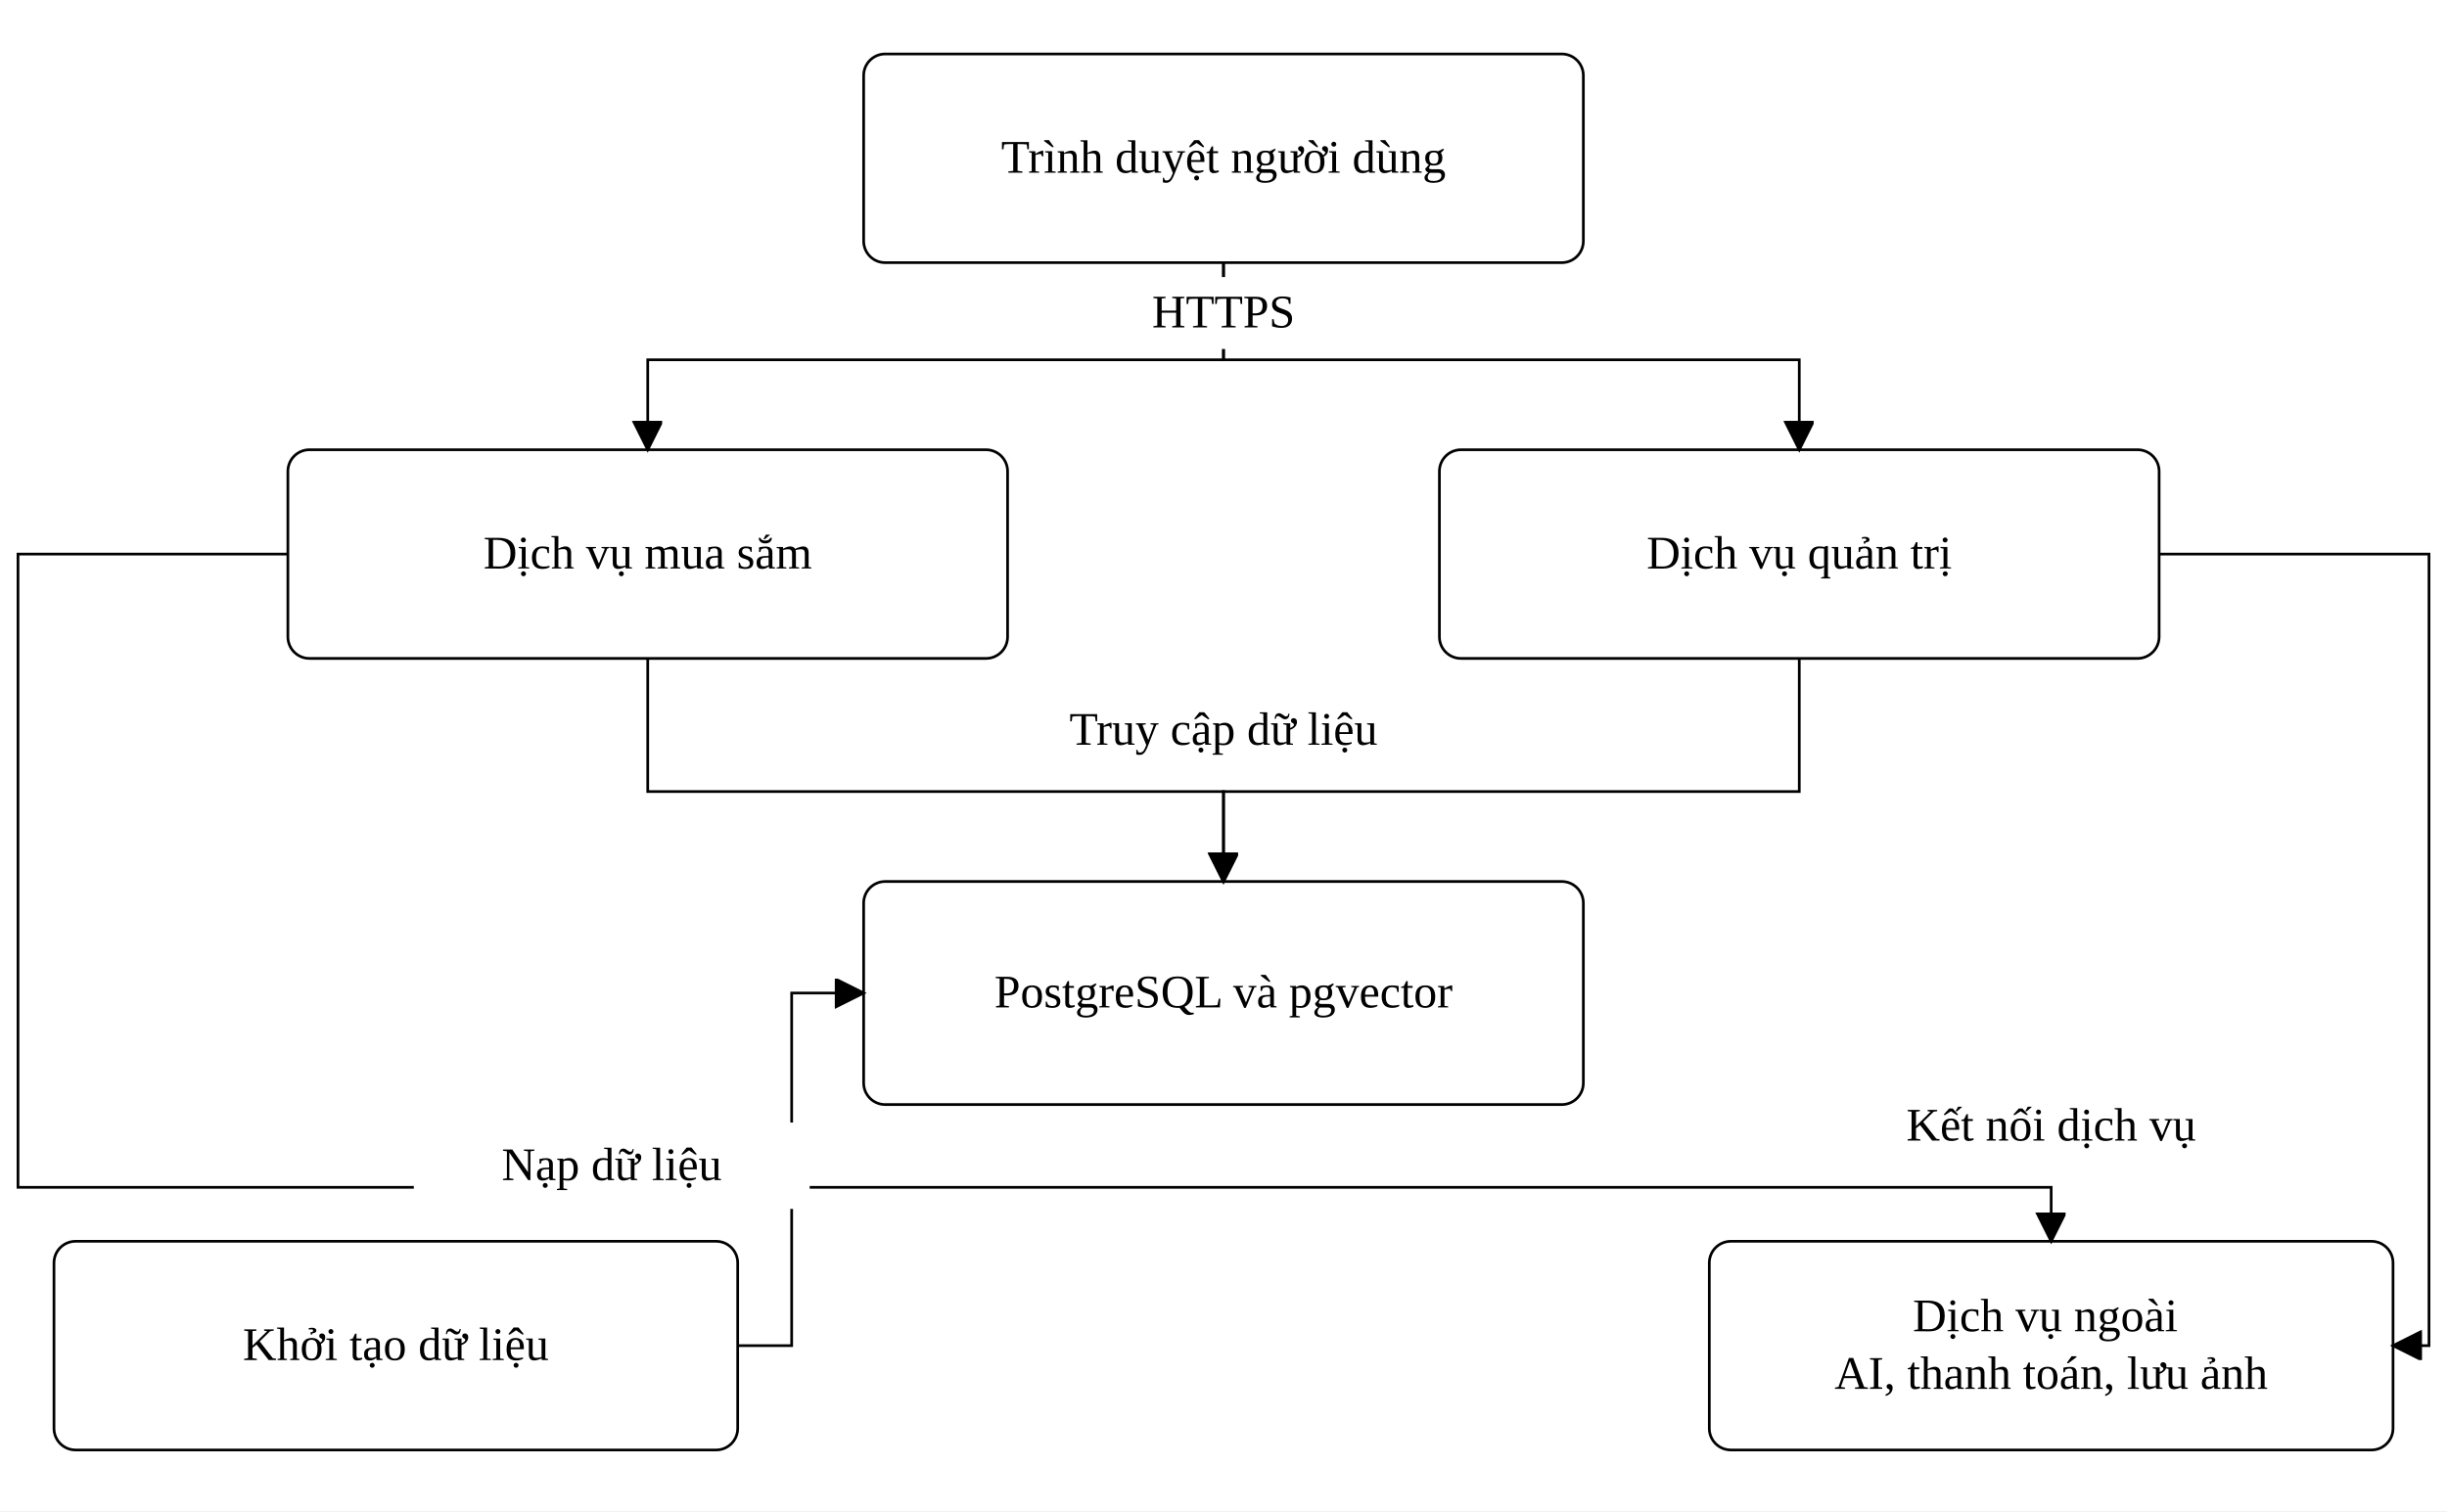
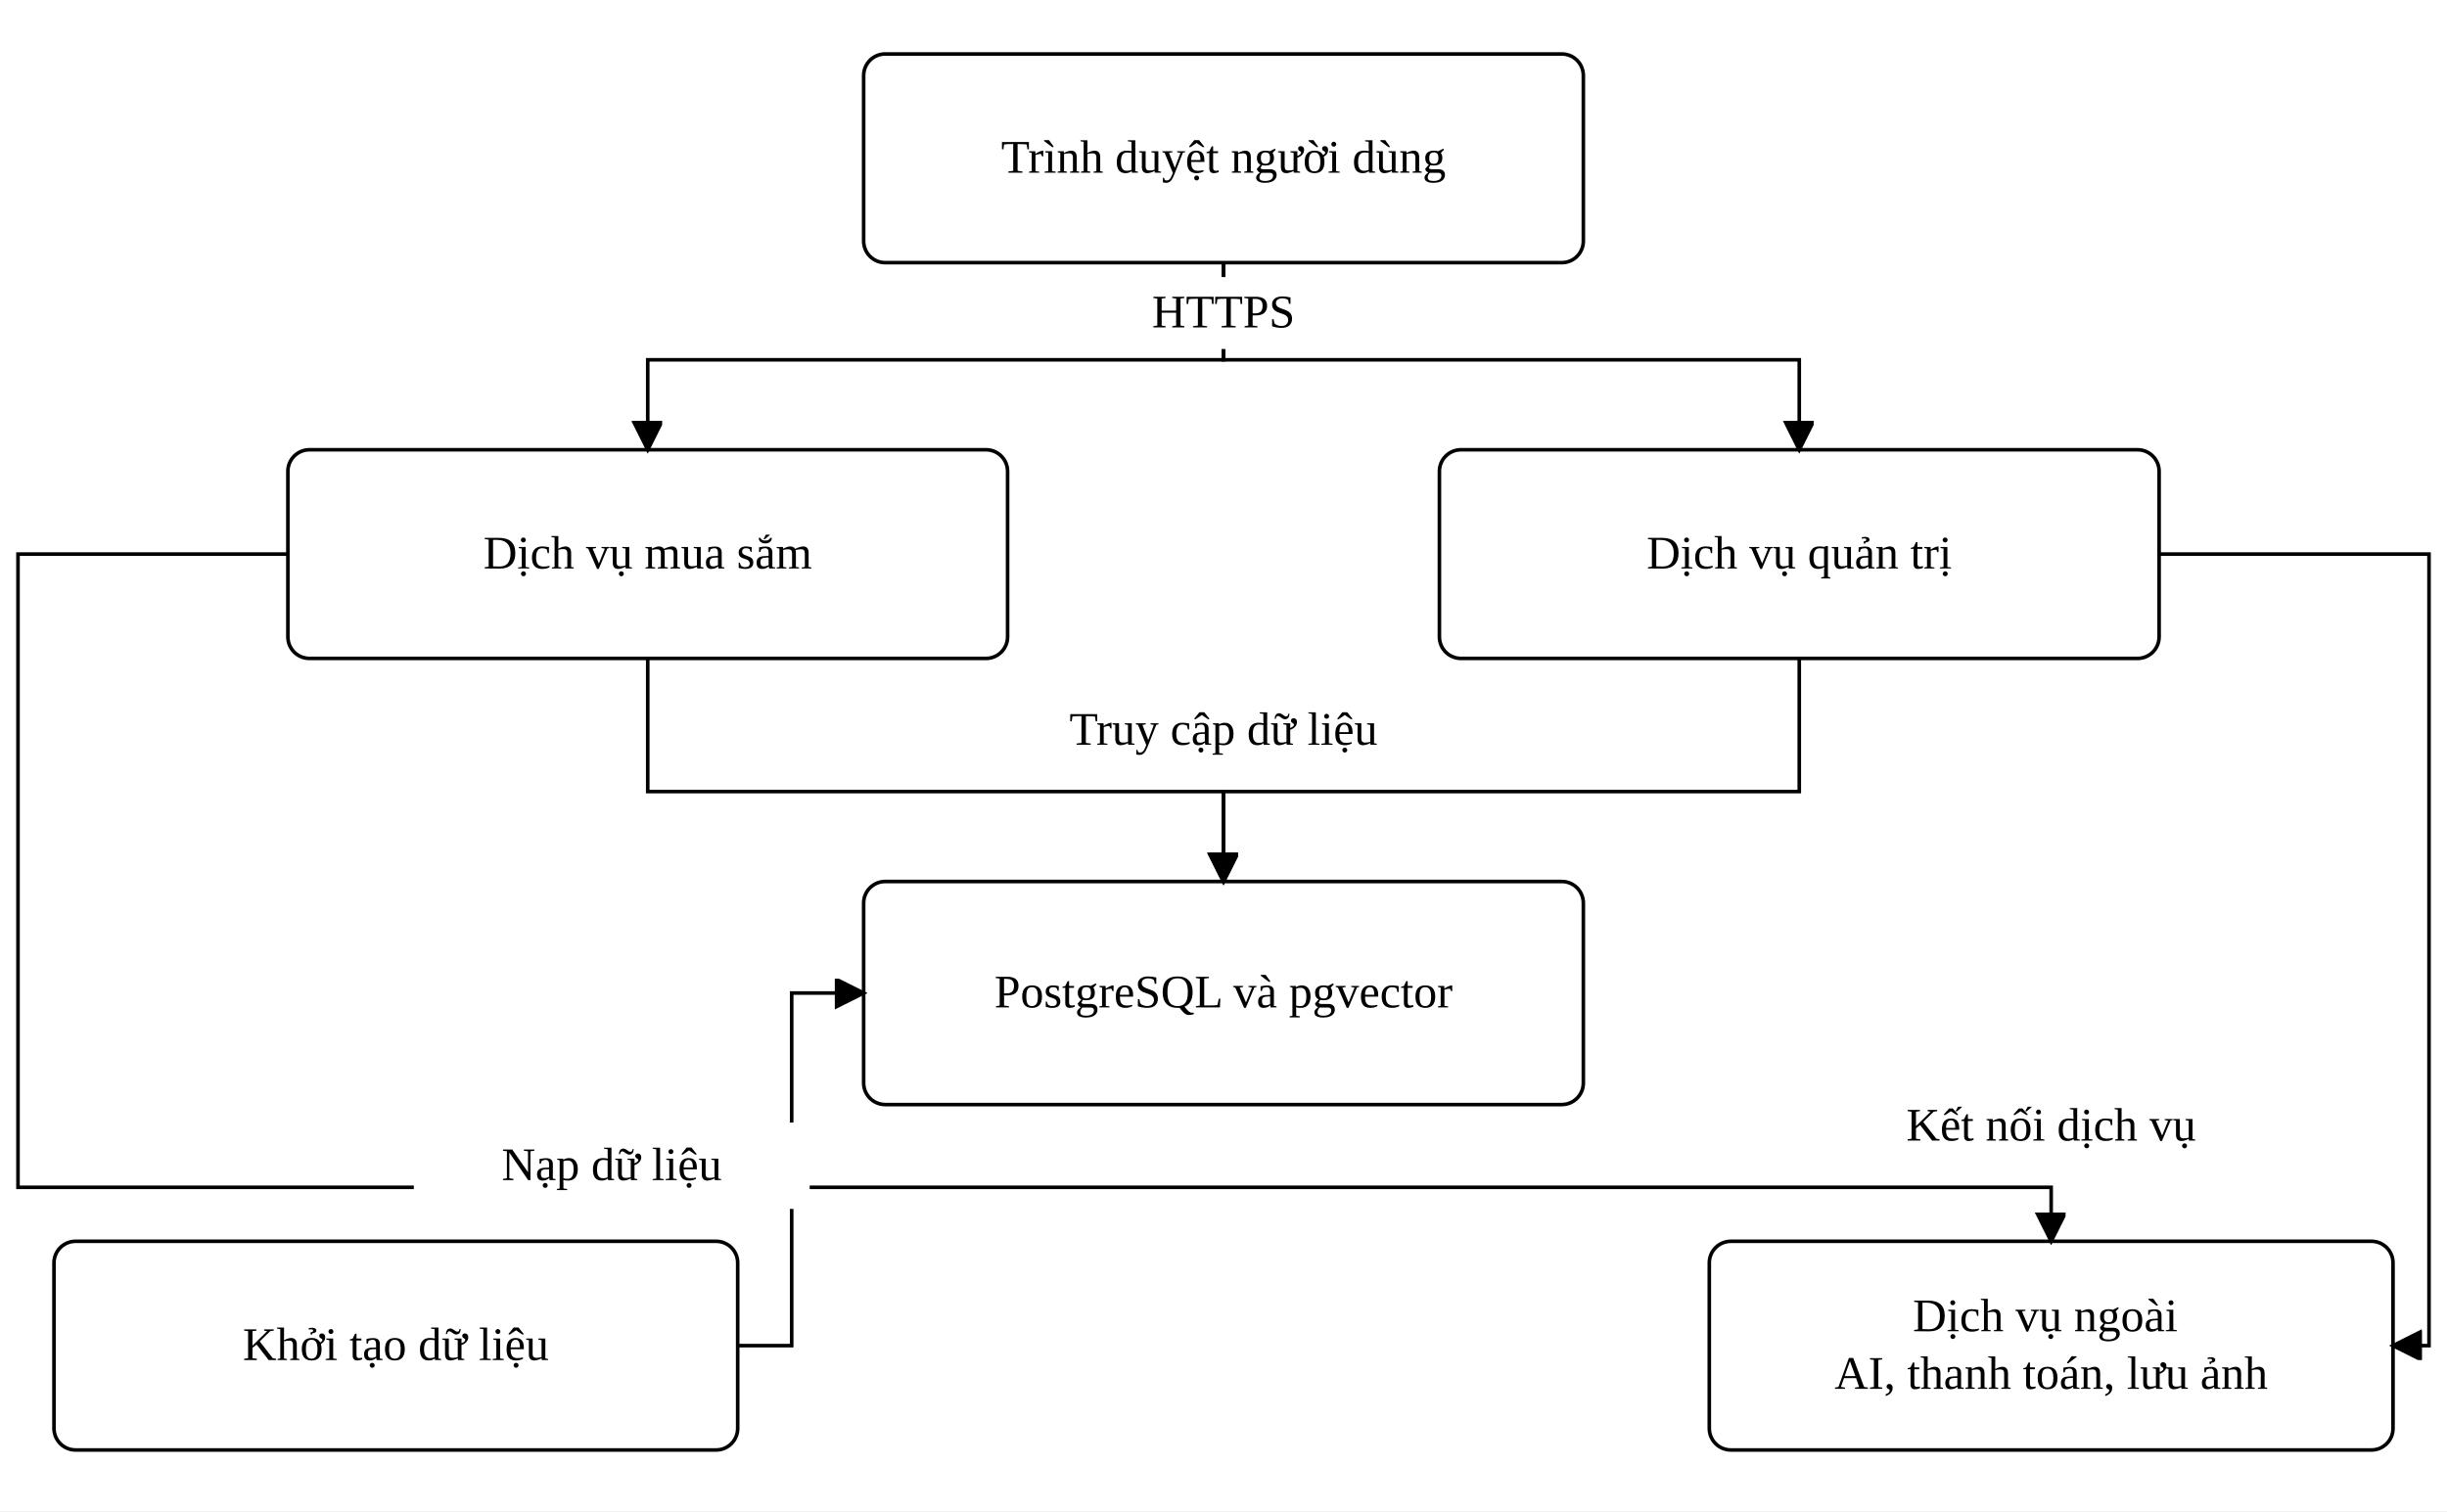
<svg xmlns="http://www.w3.org/2000/svg" width="680" height="420" viewBox="0 0 680 420">
  <rect width="100%" height="100%" fill="white" />
  <defs>
    <marker id="filled" viewBox="0 0 9 9" refX="8" refY="4" markerWidth="9" markerHeight="9" orient="auto" markerUnits="userSpaceOnUse">
-       <path d="M 0 0 L 8 4 L 0 8 Z" fill="black" stroke="black" stroke-width=".75" />
+       <path d="M 0 0 L 8 4 L 0 8 Z" fill="black" stroke="black" stroke-width="1.0" />
    </marker>
    <marker id="open" viewBox="0 0 9 9" refX="8" refY="4" markerWidth="9" markerHeight="9" orient="auto" markerUnits="userSpaceOnUse">
-       <path d="M 0 0 L 8 4 L 0 8" fill="none" stroke="black" stroke-width=".75" />
+       <path d="M 0 0 L 8 4 L 0 8" fill="none" stroke="black" stroke-width="1.0" />
    </marker>
    <marker id="triangle" viewBox="0 0 9 9" refX="8" refY="4" markerWidth="9" markerHeight="9" orient="auto" markerUnits="userSpaceOnUse">
-       <path d="M 0 0 L 8 4 L 0 8 Z" fill="white" stroke="black" stroke-width=".75" />
+       <path d="M 0 0 L 8 4 L 0 8 Z" fill="white" stroke="black" stroke-width="1.0" />
    </marker>
  </defs>
-   <rect stroke="black" stroke-width=".75" fill="white" x="240" y="15" width="200" height="58" rx="6" />
+   <rect stroke="black" stroke-width="1.0" fill="white" x="240" y="15" width="200" height="58" rx="6" />
  <text x="340.0" y="48.0" text-anchor="middle" font-family="Times New Roman" font-size="13" font-weight="normal" font-style="normal" fill="black">
    <tspan x="340.0" dy="0">Trình duyệt người dùng</tspan>
  </text>
-   <rect stroke="black" stroke-width=".75" fill="white" x="80" y="125" width="200" height="58" rx="6" />
+   <rect stroke="black" stroke-width="1.0" fill="white" x="80" y="125" width="200" height="58" rx="6" />
  <text x="180.0" y="158.0" text-anchor="middle" font-family="Times New Roman" font-size="13" font-weight="normal" font-style="normal" fill="black">
    <tspan x="180.0" dy="0">Dịch vụ mua sắm</tspan>
  </text>
-   <rect stroke="black" stroke-width=".75" fill="white" x="400" y="125" width="200" height="58" rx="6" />
+   <rect stroke="black" stroke-width="1.0" fill="white" x="400" y="125" width="200" height="58" rx="6" />
  <text x="500.0" y="158.0" text-anchor="middle" font-family="Times New Roman" font-size="13" font-weight="normal" font-style="normal" fill="black">
    <tspan x="500.0" dy="0">Dịch vụ quản trị</tspan>
  </text>
-   <rect stroke="black" stroke-width=".75" fill="white" x="240" y="245" width="200" height="62" rx="6" />
+   <rect stroke="black" stroke-width="1.0" fill="white" x="240" y="245" width="200" height="62" rx="6" />
  <text x="340.0" y="280.0" text-anchor="middle" font-family="Times New Roman" font-size="13" font-weight="normal" font-style="normal" fill="black">
    <tspan x="340.0" dy="0">PostgreSQL và pgvector</tspan>
  </text>
-   <rect stroke="black" stroke-width=".75" fill="white" x="15" y="345" width="190" height="58" rx="6" />
+   <rect stroke="black" stroke-width="1.0" fill="white" x="15" y="345" width="190" height="58" rx="6" />
  <text x="110.0" y="378.0" text-anchor="middle" font-family="Times New Roman" font-size="13" font-weight="normal" font-style="normal" fill="black">
    <tspan x="110.0" dy="0">Khởi tạo dữ liệu</tspan>
  </text>
-   <rect stroke="black" stroke-width=".75" fill="white" x="475" y="345" width="190" height="58" rx="6" />
+   <rect stroke="black" stroke-width="1.0" fill="white" x="475" y="345" width="190" height="58" rx="6" />
  <text x="570.0" y="370.0" text-anchor="middle" font-family="Times New Roman" font-size="13" font-weight="normal" font-style="normal" fill="black">
    <tspan x="570.0" dy="0">Dịch vụ ngoài</tspan>
    <tspan x="570.0" dy="16">AI, thanh toán, lưu ảnh</tspan>
  </text>
-   <polyline stroke="black" stroke-width=".75" fill="none" points="340,73 340,100 180,100 180,125" marker-end="url(#filled)" />
-   <polyline stroke="black" stroke-width=".75" fill="none" points="340,73 340,100 500,100 500,125" marker-end="url(#filled)" />
-   <polyline stroke="black" stroke-width=".75" fill="none" points="180,183 180,220 340,220 340,245" marker-end="url(#filled)" />
-   <polyline stroke="black" stroke-width=".75" fill="none" points="500,183 500,220 340,220 340,245" marker-end="url(#filled)" />
-   <polyline stroke="black" stroke-width=".75" fill="none" points="205,374 220,374 220,276 240,276" marker-end="url(#filled)" />
-   <polyline stroke="black" stroke-width=".75" fill="none" points="80,154 5,154 5,330 570,330 570,345" marker-end="url(#filled)" />
-   <polyline stroke="black" stroke-width=".75" fill="none" points="600,154 675,154 675,374 665,374" marker-end="url(#filled)" />
+   <polyline stroke="black" stroke-width="1.0" fill="none" points="340,73 340,100 180,100 180,125" marker-end="url(#filled)" />
+   <polyline stroke="black" stroke-width="1.0" fill="none" points="340,73 340,100 500,100 500,125" marker-end="url(#filled)" />
+   <polyline stroke="black" stroke-width="1.0" fill="none" points="180,183 180,220 340,220 340,245" marker-end="url(#filled)" />
+   <polyline stroke="black" stroke-width="1.0" fill="none" points="500,183 500,220 340,220 340,245" marker-end="url(#filled)" />
+   <polyline stroke="black" stroke-width="1.0" fill="none" points="205,374 220,374 220,276 240,276" marker-end="url(#filled)" />
+   <polyline stroke="black" stroke-width="1.0" fill="none" points="80,154 5,154 5,330 570,330 570,345" marker-end="url(#filled)" />
+   <polyline stroke="black" stroke-width="1.0" fill="none" points="600,154 675,154 675,374 665,374" marker-end="url(#filled)" />
  <rect x="290" y="77" width="100" height="20" fill="white" />
  <text x="340.0" y="91.0" text-anchor="middle" font-family="Times New Roman" font-size="13" font-weight="normal" font-style="normal" fill="black">
    <tspan x="340.0" dy="0">HTTPS</tspan>
  </text>
  <rect x="250" y="193" width="180" height="20" fill="white" />
  <text x="340.0" y="207.0" text-anchor="middle" font-family="Times New Roman" font-size="13" font-weight="normal" font-style="normal" fill="black">
    <tspan x="340.0" dy="0">Truy cập dữ liệu</tspan>
  </text>
  <rect x="115" y="312" width="110" height="24" fill="white" />
  <text x="170.0" y="328.0" text-anchor="middle" font-family="Times New Roman" font-size="13" font-weight="normal" font-style="normal" fill="black">
    <tspan x="170.0" dy="0">Nạp dữ liệu</tspan>
  </text>
  <rect x="485" y="302" width="170" height="22" fill="white" />
  <text x="570.0" y="317.0" text-anchor="middle" font-family="Times New Roman" font-size="13" font-weight="normal" font-style="normal" fill="black">
    <tspan x="570.0" dy="0">Kết nối dịch vụ</tspan>
  </text>
</svg>
